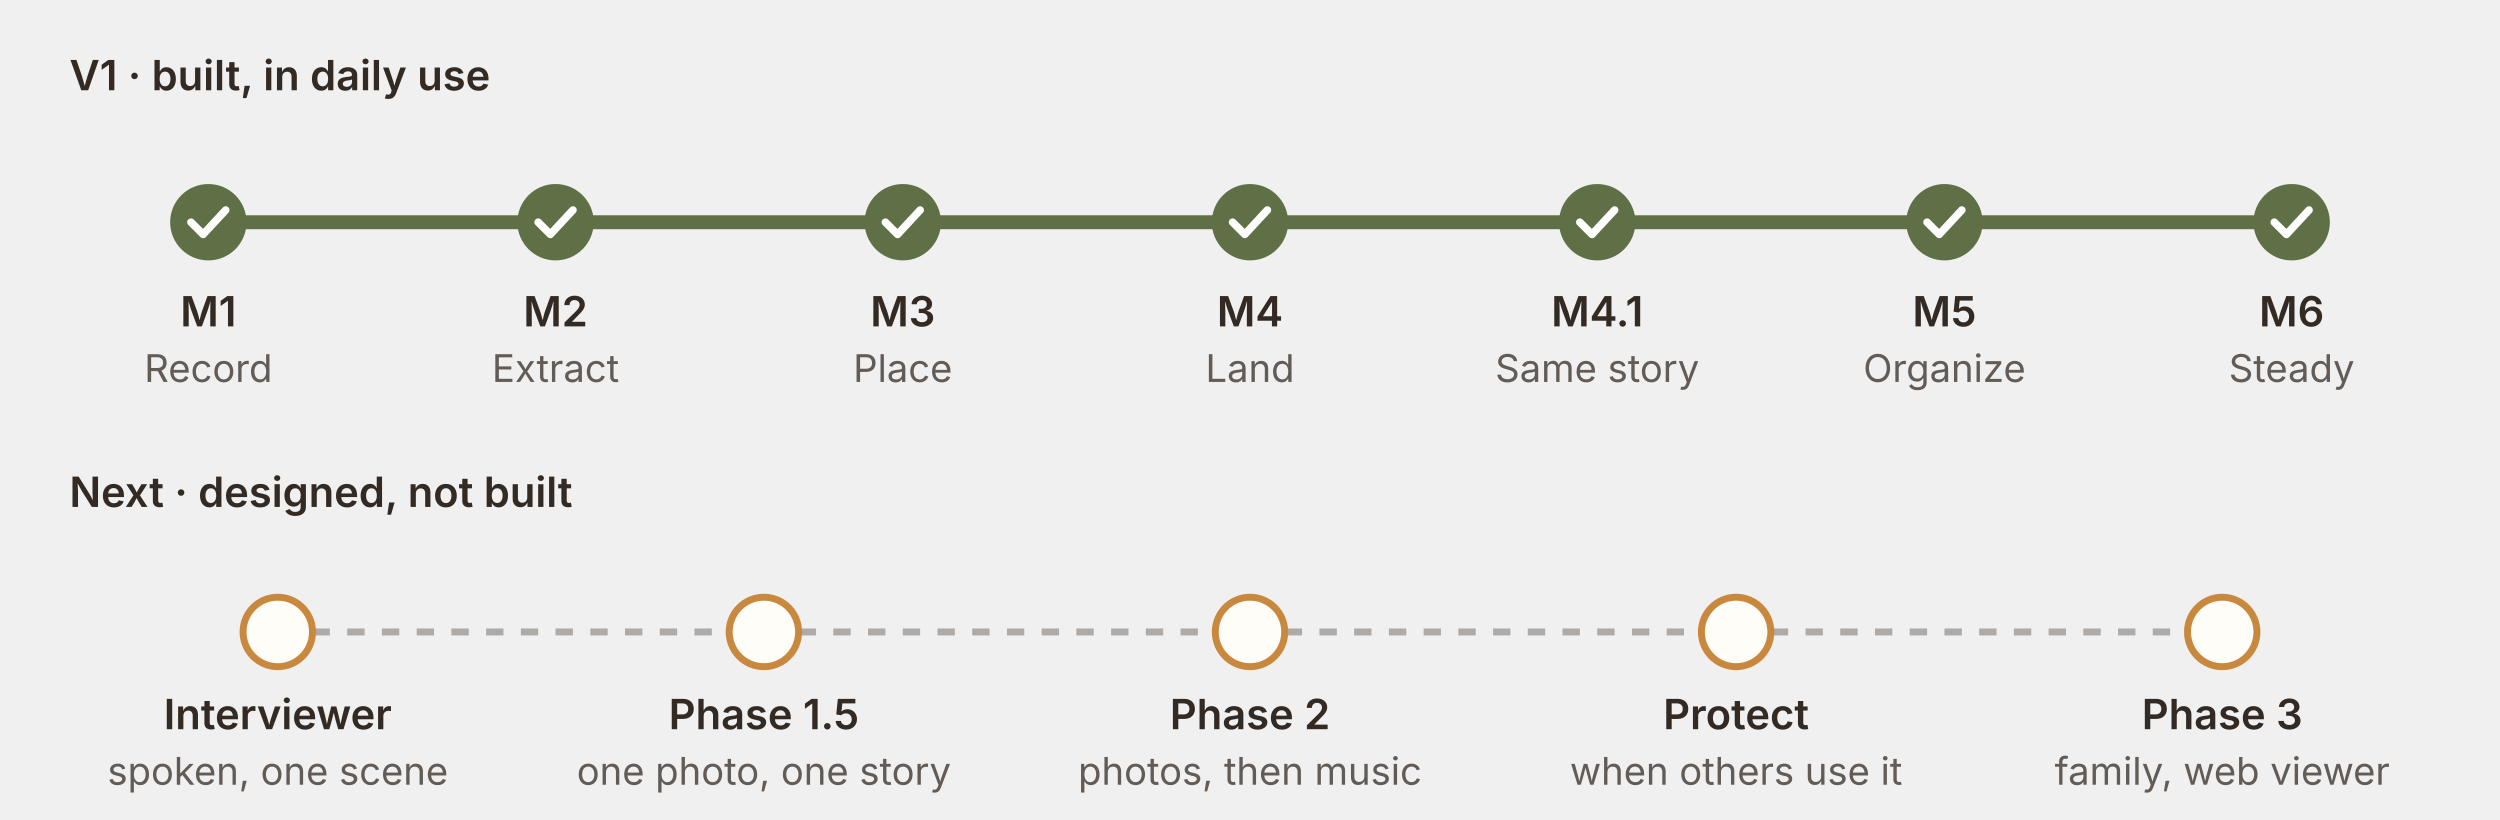
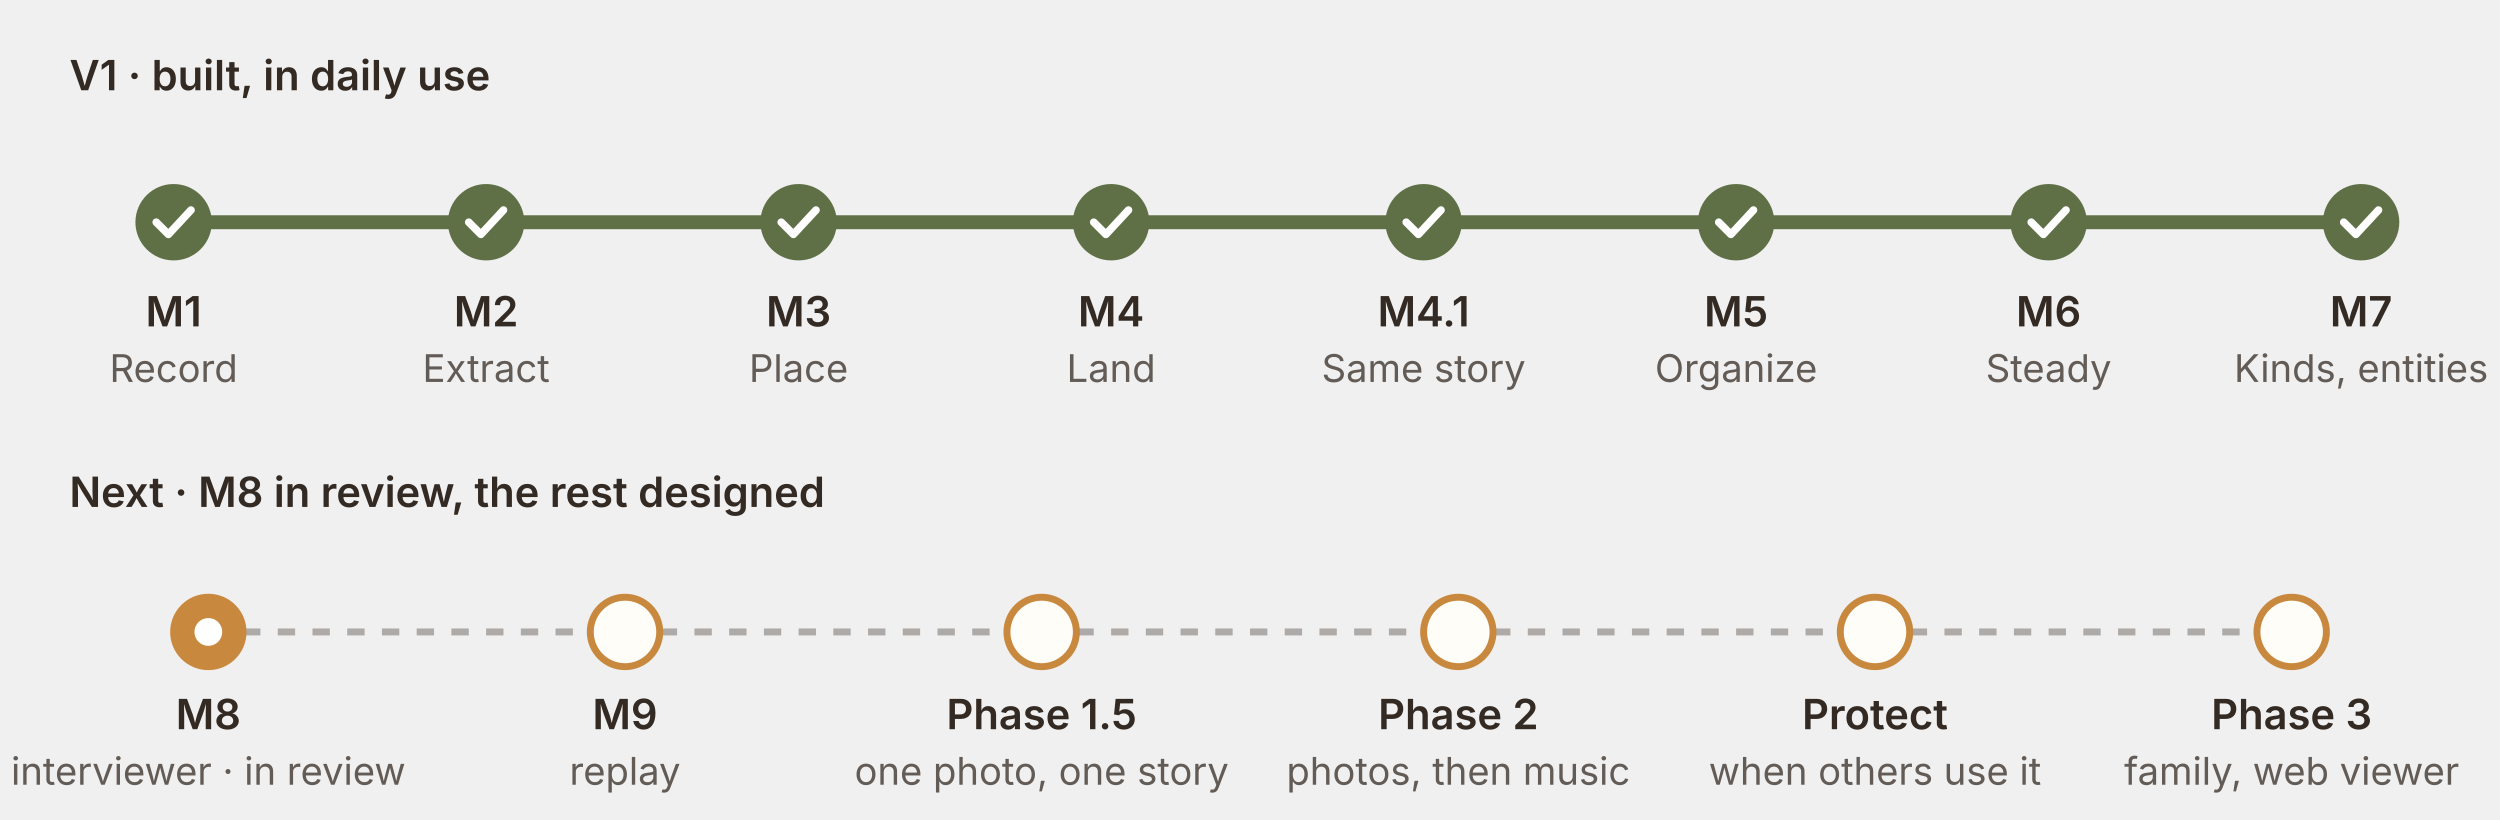
- <svg xmlns="http://www.w3.org/2000/svg" width="720" height="236" font-family="Inter, system-ui, sans-serif" viewBox="0 0 720 236" role="img" aria-label="Roadmap. Built and in daily use: M1 Record, M2 Extract, M3 Place, M4 Land, M4.1 Same story, M5 Organize, M6 Steady. Designed, not built: the spoken interviewer, Phase 1.5 one photo one story, Phase 2 photos then music, Protect when others use the app, Phase 3 family and a web viewer.">
+ <svg xmlns="http://www.w3.org/2000/svg" width="720" height="236" font-family="Inter, system-ui, sans-serif" viewBox="0 0 720 236" role="img" aria-label="Roadmap. Built and in daily use: M1 Record, M2 Extract, M3 Place, M4 Land, M4.1 Same story, M5 Organize, M6 Steady, M7 Kinds and entities. Next: M8 the spoken interviewer, in review as three pull requests; then M9 replay, Phase 1.5 one photo one story, Phase 2 photos then music, Protect when others use the app, Phase 3 family and a web viewer.">
  <text x="20" y="26" font-size="12" font-weight="600" fill="#332A23">V1 · built, in daily use</text>
-   <line x1="60" y1="64" x2="660" y2="64" stroke="#5F7046" stroke-width="4" stroke-linecap="round" />
-   <circle cx="60" cy="64" r="11" fill="#5F7046" />
-   <path d="M55 64 l3.5 3.5 l6.5 -7" fill="none" stroke="#FFFFFF" stroke-width="2.2" stroke-linecap="round" stroke-linejoin="round" />
-   <text x="60" y="94" text-anchor="middle" font-size="12" font-weight="600" fill="#332A23">M1</text>
-   <text x="60" y="110" text-anchor="middle" font-size="11" fill="#332A23" fill-opacity=".75">Record</text>
-   <circle cx="160" cy="64" r="11" fill="#5F7046" />
-   <path d="M155 64 l3.5 3.5 l6.5 -7" fill="none" stroke="#FFFFFF" stroke-width="2.2" stroke-linecap="round" stroke-linejoin="round" />
-   <text x="160" y="94" text-anchor="middle" font-size="12" font-weight="600" fill="#332A23">M2</text>
-   <text x="160" y="110" text-anchor="middle" font-size="11" fill="#332A23" fill-opacity=".75">Extract</text>
-   <circle cx="260" cy="64" r="11" fill="#5F7046" />
-   <path d="M255 64 l3.5 3.5 l6.5 -7" fill="none" stroke="#FFFFFF" stroke-width="2.2" stroke-linecap="round" stroke-linejoin="round" />
-   <text x="260" y="94" text-anchor="middle" font-size="12" font-weight="600" fill="#332A23">M3</text>
-   <text x="260" y="110" text-anchor="middle" font-size="11" fill="#332A23" fill-opacity=".75">Place</text>
-   <circle cx="360" cy="64" r="11" fill="#5F7046" />
-   <path d="M355 64 l3.5 3.5 l6.5 -7" fill="none" stroke="#FFFFFF" stroke-width="2.2" stroke-linecap="round" stroke-linejoin="round" />
-   <text x="360" y="94" text-anchor="middle" font-size="12" font-weight="600" fill="#332A23">M4</text>
-   <text x="360" y="110" text-anchor="middle" font-size="11" fill="#332A23" fill-opacity=".75">Land</text>
-   <circle cx="460" cy="64" r="11" fill="#5F7046" />
-   <path d="M455 64 l3.5 3.5 l6.5 -7" fill="none" stroke="#FFFFFF" stroke-width="2.2" stroke-linecap="round" stroke-linejoin="round" />
-   <text x="460" y="94" text-anchor="middle" font-size="12" font-weight="600" fill="#332A23">M4.1</text>
-   <text x="460" y="110" text-anchor="middle" font-size="11" fill="#332A23" fill-opacity=".75">Same story</text>
-   <circle cx="560" cy="64" r="11" fill="#5F7046" />
-   <path d="M555 64 l3.5 3.5 l6.5 -7" fill="none" stroke="#FFFFFF" stroke-width="2.2" stroke-linecap="round" stroke-linejoin="round" />
-   <text x="560" y="94" text-anchor="middle" font-size="12" font-weight="600" fill="#332A23">M5</text>
-   <text x="560" y="110" text-anchor="middle" font-size="11" fill="#332A23" fill-opacity=".75">Organize</text>
-   <circle cx="660" cy="64" r="11" fill="#5F7046" />
-   <path d="M655 64 l3.5 3.5 l6.5 -7" fill="none" stroke="#FFFFFF" stroke-width="2.2" stroke-linecap="round" stroke-linejoin="round" />
-   <text x="660" y="94" text-anchor="middle" font-size="12" font-weight="600" fill="#332A23">M6</text>
-   <text x="660" y="110" text-anchor="middle" font-size="11" fill="#332A23" fill-opacity=".75">Steady</text>
-   <text x="20" y="146" font-size="12" font-weight="600" fill="#332A23">Next · designed, not built</text>
-   <line x1="80" y1="182" x2="640" y2="182" stroke="#332A23" stroke-opacity=".35" stroke-width="2" stroke-dasharray="5 5" />
-   <circle cx="80" cy="182" r="10" fill="#FFFDF8" stroke="#C8893F" stroke-width="2" />
-   <text x="80" y="210" text-anchor="middle" font-size="12" font-weight="600" fill="#332A23">Interviewer</text>
-   <text x="80" y="226" text-anchor="middle" font-size="11" fill="#332A23" fill-opacity=".75">spoken, one scene</text>
-   <circle cx="220" cy="182" r="10" fill="#FFFDF8" stroke="#C8893F" stroke-width="2" />
-   <text x="220" y="210" text-anchor="middle" font-size="12" font-weight="600" fill="#332A23">Phase 1.5</text>
-   <text x="220" y="226" text-anchor="middle" font-size="11" fill="#332A23" fill-opacity=".75">one photo, one story</text>
-   <circle cx="360" cy="182" r="10" fill="#FFFDF8" stroke="#C8893F" stroke-width="2" />
-   <text x="360" y="210" text-anchor="middle" font-size="12" font-weight="600" fill="#332A23">Phase 2</text>
-   <text x="360" y="226" text-anchor="middle" font-size="11" fill="#332A23" fill-opacity=".75">photos, then music</text>
-   <circle cx="500" cy="182" r="10" fill="#FFFDF8" stroke="#C8893F" stroke-width="2" />
-   <text x="500" y="210" text-anchor="middle" font-size="12" font-weight="600" fill="#332A23">Protect</text>
-   <text x="500" y="226" text-anchor="middle" font-size="11" fill="#332A23" fill-opacity=".75">when others use it</text>
-   <circle cx="640" cy="182" r="10" fill="#FFFDF8" stroke="#C8893F" stroke-width="2" />
-   <text x="640" y="210" text-anchor="middle" font-size="12" font-weight="600" fill="#332A23">Phase 3</text>
-   <text x="640" y="226" text-anchor="middle" font-size="11" fill="#332A23" fill-opacity=".75">family, web viewer</text>
+   <line x1="50" y1="64" x2="680" y2="64" stroke="#5F7046" stroke-width="4" stroke-linecap="round" />
+   <circle cx="50" cy="64" r="11" fill="#5F7046" />
+   <path d="M45 64 l3.5 3.5 l6.5 -7" fill="none" stroke="#FFFFFF" stroke-width="2.2" stroke-linecap="round" stroke-linejoin="round" />
+   <text x="50" y="94" text-anchor="middle" font-size="12" font-weight="600" fill="#332A23">M1</text>
+   <text x="50" y="110" text-anchor="middle" font-size="11" fill="#332A23" fill-opacity=".75">Record</text>
+   <circle cx="140" cy="64" r="11" fill="#5F7046" />
+   <path d="M135 64 l3.5 3.5 l6.5 -7" fill="none" stroke="#FFFFFF" stroke-width="2.2" stroke-linecap="round" stroke-linejoin="round" />
+   <text x="140" y="94" text-anchor="middle" font-size="12" font-weight="600" fill="#332A23">M2</text>
+   <text x="140" y="110" text-anchor="middle" font-size="11" fill="#332A23" fill-opacity=".75">Extract</text>
+   <circle cx="230" cy="64" r="11" fill="#5F7046" />
+   <path d="M225 64 l3.5 3.5 l6.5 -7" fill="none" stroke="#FFFFFF" stroke-width="2.2" stroke-linecap="round" stroke-linejoin="round" />
+   <text x="230" y="94" text-anchor="middle" font-size="12" font-weight="600" fill="#332A23">M3</text>
+   <text x="230" y="110" text-anchor="middle" font-size="11" fill="#332A23" fill-opacity=".75">Place</text>
+   <circle cx="320" cy="64" r="11" fill="#5F7046" />
+   <path d="M315 64 l3.5 3.5 l6.5 -7" fill="none" stroke="#FFFFFF" stroke-width="2.2" stroke-linecap="round" stroke-linejoin="round" />
+   <text x="320" y="94" text-anchor="middle" font-size="12" font-weight="600" fill="#332A23">M4</text>
+   <text x="320" y="110" text-anchor="middle" font-size="11" fill="#332A23" fill-opacity=".75">Land</text>
+   <circle cx="410" cy="64" r="11" fill="#5F7046" />
+   <path d="M405 64 l3.5 3.5 l6.5 -7" fill="none" stroke="#FFFFFF" stroke-width="2.2" stroke-linecap="round" stroke-linejoin="round" />
+   <text x="410" y="94" text-anchor="middle" font-size="12" font-weight="600" fill="#332A23">M4.1</text>
+   <text x="410" y="110" text-anchor="middle" font-size="11" fill="#332A23" fill-opacity=".75">Same story</text>
+   <circle cx="500" cy="64" r="11" fill="#5F7046" />
+   <path d="M495 64 l3.5 3.5 l6.5 -7" fill="none" stroke="#FFFFFF" stroke-width="2.2" stroke-linecap="round" stroke-linejoin="round" />
+   <text x="500" y="94" text-anchor="middle" font-size="12" font-weight="600" fill="#332A23">M5</text>
+   <text x="500" y="110" text-anchor="middle" font-size="11" fill="#332A23" fill-opacity=".75">Organize</text>
+   <circle cx="590" cy="64" r="11" fill="#5F7046" />
+   <path d="M585 64 l3.5 3.5 l6.5 -7" fill="none" stroke="#FFFFFF" stroke-width="2.2" stroke-linecap="round" stroke-linejoin="round" />
+   <text x="590" y="94" text-anchor="middle" font-size="12" font-weight="600" fill="#332A23">M6</text>
+   <text x="590" y="110" text-anchor="middle" font-size="11" fill="#332A23" fill-opacity=".75">Steady</text>
+   <circle cx="680" cy="64" r="11" fill="#5F7046" />
+   <path d="M675 64 l3.5 3.5 l6.5 -7" fill="none" stroke="#FFFFFF" stroke-width="2.2" stroke-linecap="round" stroke-linejoin="round" />
+   <text x="680" y="94" text-anchor="middle" font-size="12" font-weight="600" fill="#332A23">M7</text>
+   <text x="680" y="110" text-anchor="middle" font-size="11" fill="#332A23" fill-opacity=".75">Kinds, entities</text>
+   <text x="20" y="146" font-size="12" font-weight="600" fill="#332A23">Next · M8 in review, the rest designed</text>
+   <line x1="60" y1="182" x2="660" y2="182" stroke="#332A23" stroke-opacity=".35" stroke-width="2" stroke-dasharray="5 5" />
+   <circle cx="60" cy="182" r="11" fill="#C8893F" />
+   <circle cx="60" cy="182" r="4" fill="#FFFFFF" />
+   <text x="60" y="210" text-anchor="middle" font-size="12" font-weight="600" fill="#332A23">M8</text>
+   <text x="60" y="226" text-anchor="middle" font-size="11" fill="#332A23" fill-opacity=".75">interviewer · in review</text>
+   <circle cx="180" cy="182" r="10" fill="#FFFDF8" stroke="#C8893F" stroke-width="2" />
+   <text x="180" y="210" text-anchor="middle" font-size="12" font-weight="600" fill="#332A23">M9</text>
+   <text x="180" y="226" text-anchor="middle" font-size="11" fill="#332A23" fill-opacity=".75">replay</text>
+   <circle cx="300" cy="182" r="10" fill="#FFFDF8" stroke="#C8893F" stroke-width="2" />
+   <text x="300" y="210" text-anchor="middle" font-size="12" font-weight="600" fill="#332A23">Phase 1.5</text>
+   <text x="300" y="226" text-anchor="middle" font-size="11" fill="#332A23" fill-opacity=".75">one photo, one story</text>
+   <circle cx="420" cy="182" r="10" fill="#FFFDF8" stroke="#C8893F" stroke-width="2" />
+   <text x="420" y="210" text-anchor="middle" font-size="12" font-weight="600" fill="#332A23">Phase 2</text>
+   <text x="420" y="226" text-anchor="middle" font-size="11" fill="#332A23" fill-opacity=".75">photos, then music</text>
+   <circle cx="540" cy="182" r="10" fill="#FFFDF8" stroke="#C8893F" stroke-width="2" />
+   <text x="540" y="210" text-anchor="middle" font-size="12" font-weight="600" fill="#332A23">Protect</text>
+   <text x="540" y="226" text-anchor="middle" font-size="11" fill="#332A23" fill-opacity=".75">when others use it</text>
+   <circle cx="660" cy="182" r="10" fill="#FFFDF8" stroke="#C8893F" stroke-width="2" />
+   <text x="660" y="210" text-anchor="middle" font-size="12" font-weight="600" fill="#332A23">Phase 3</text>
+   <text x="660" y="226" text-anchor="middle" font-size="11" fill="#332A23" fill-opacity=".75">family, web viewer</text>
</svg>
